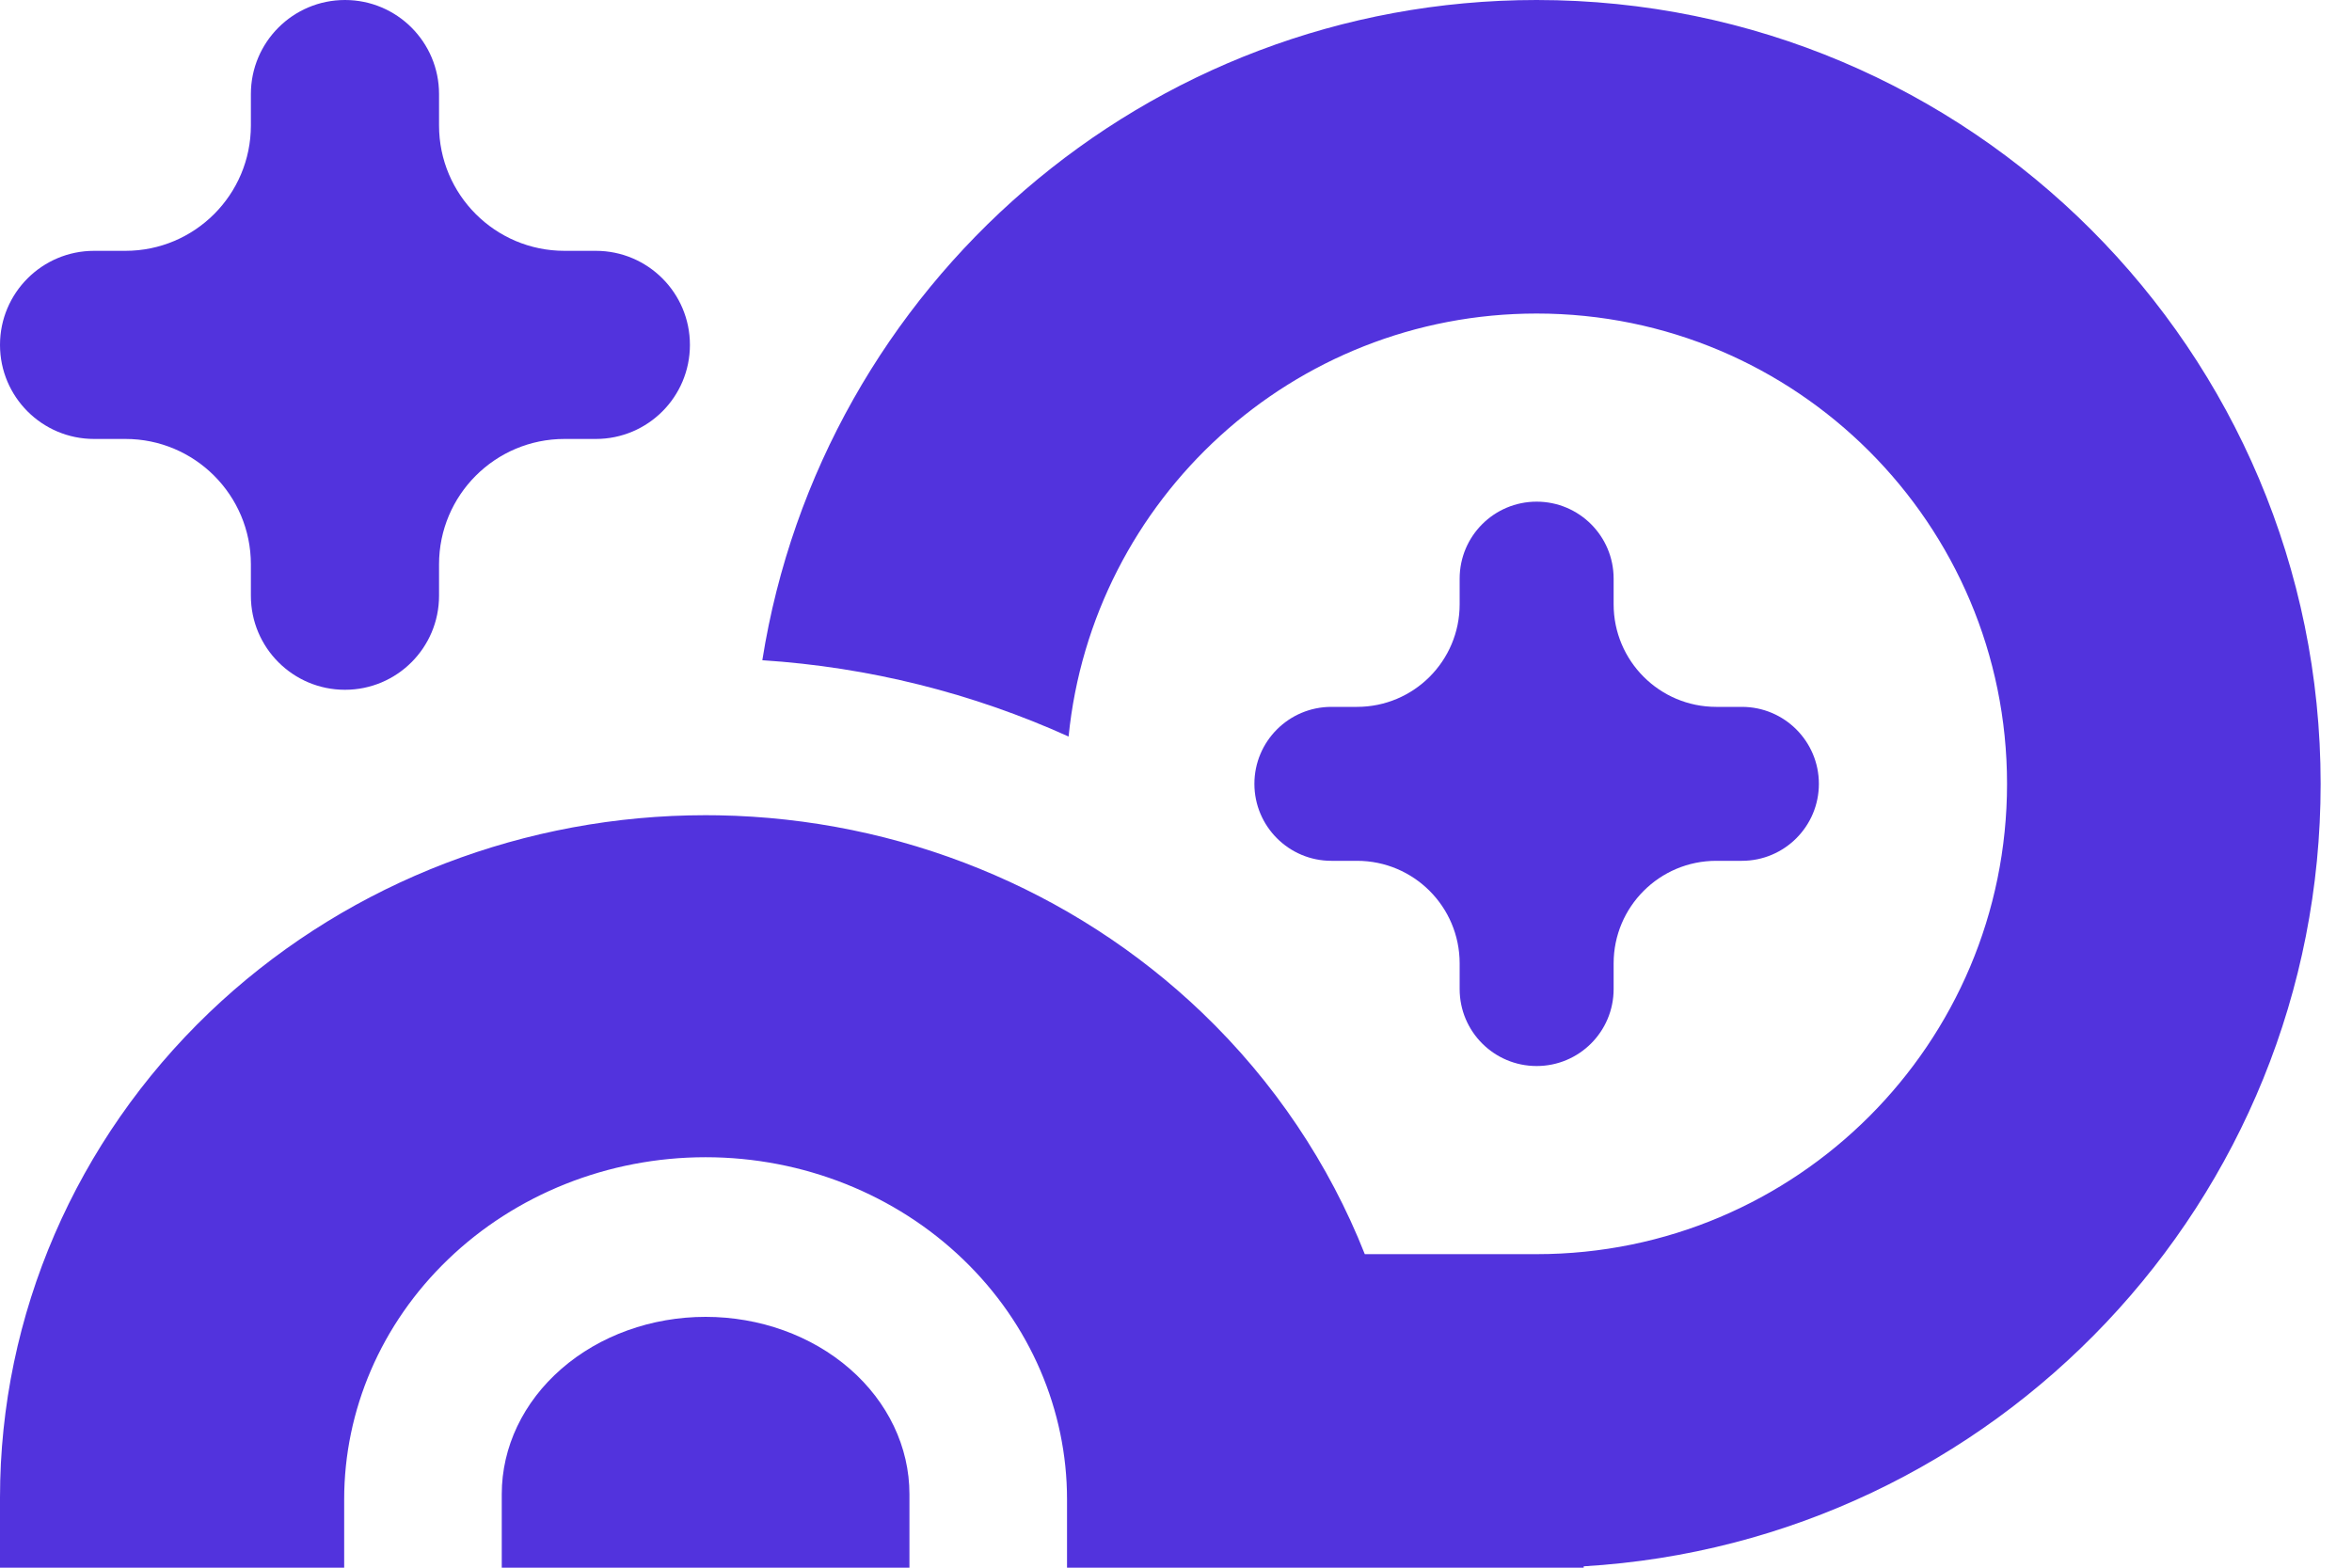
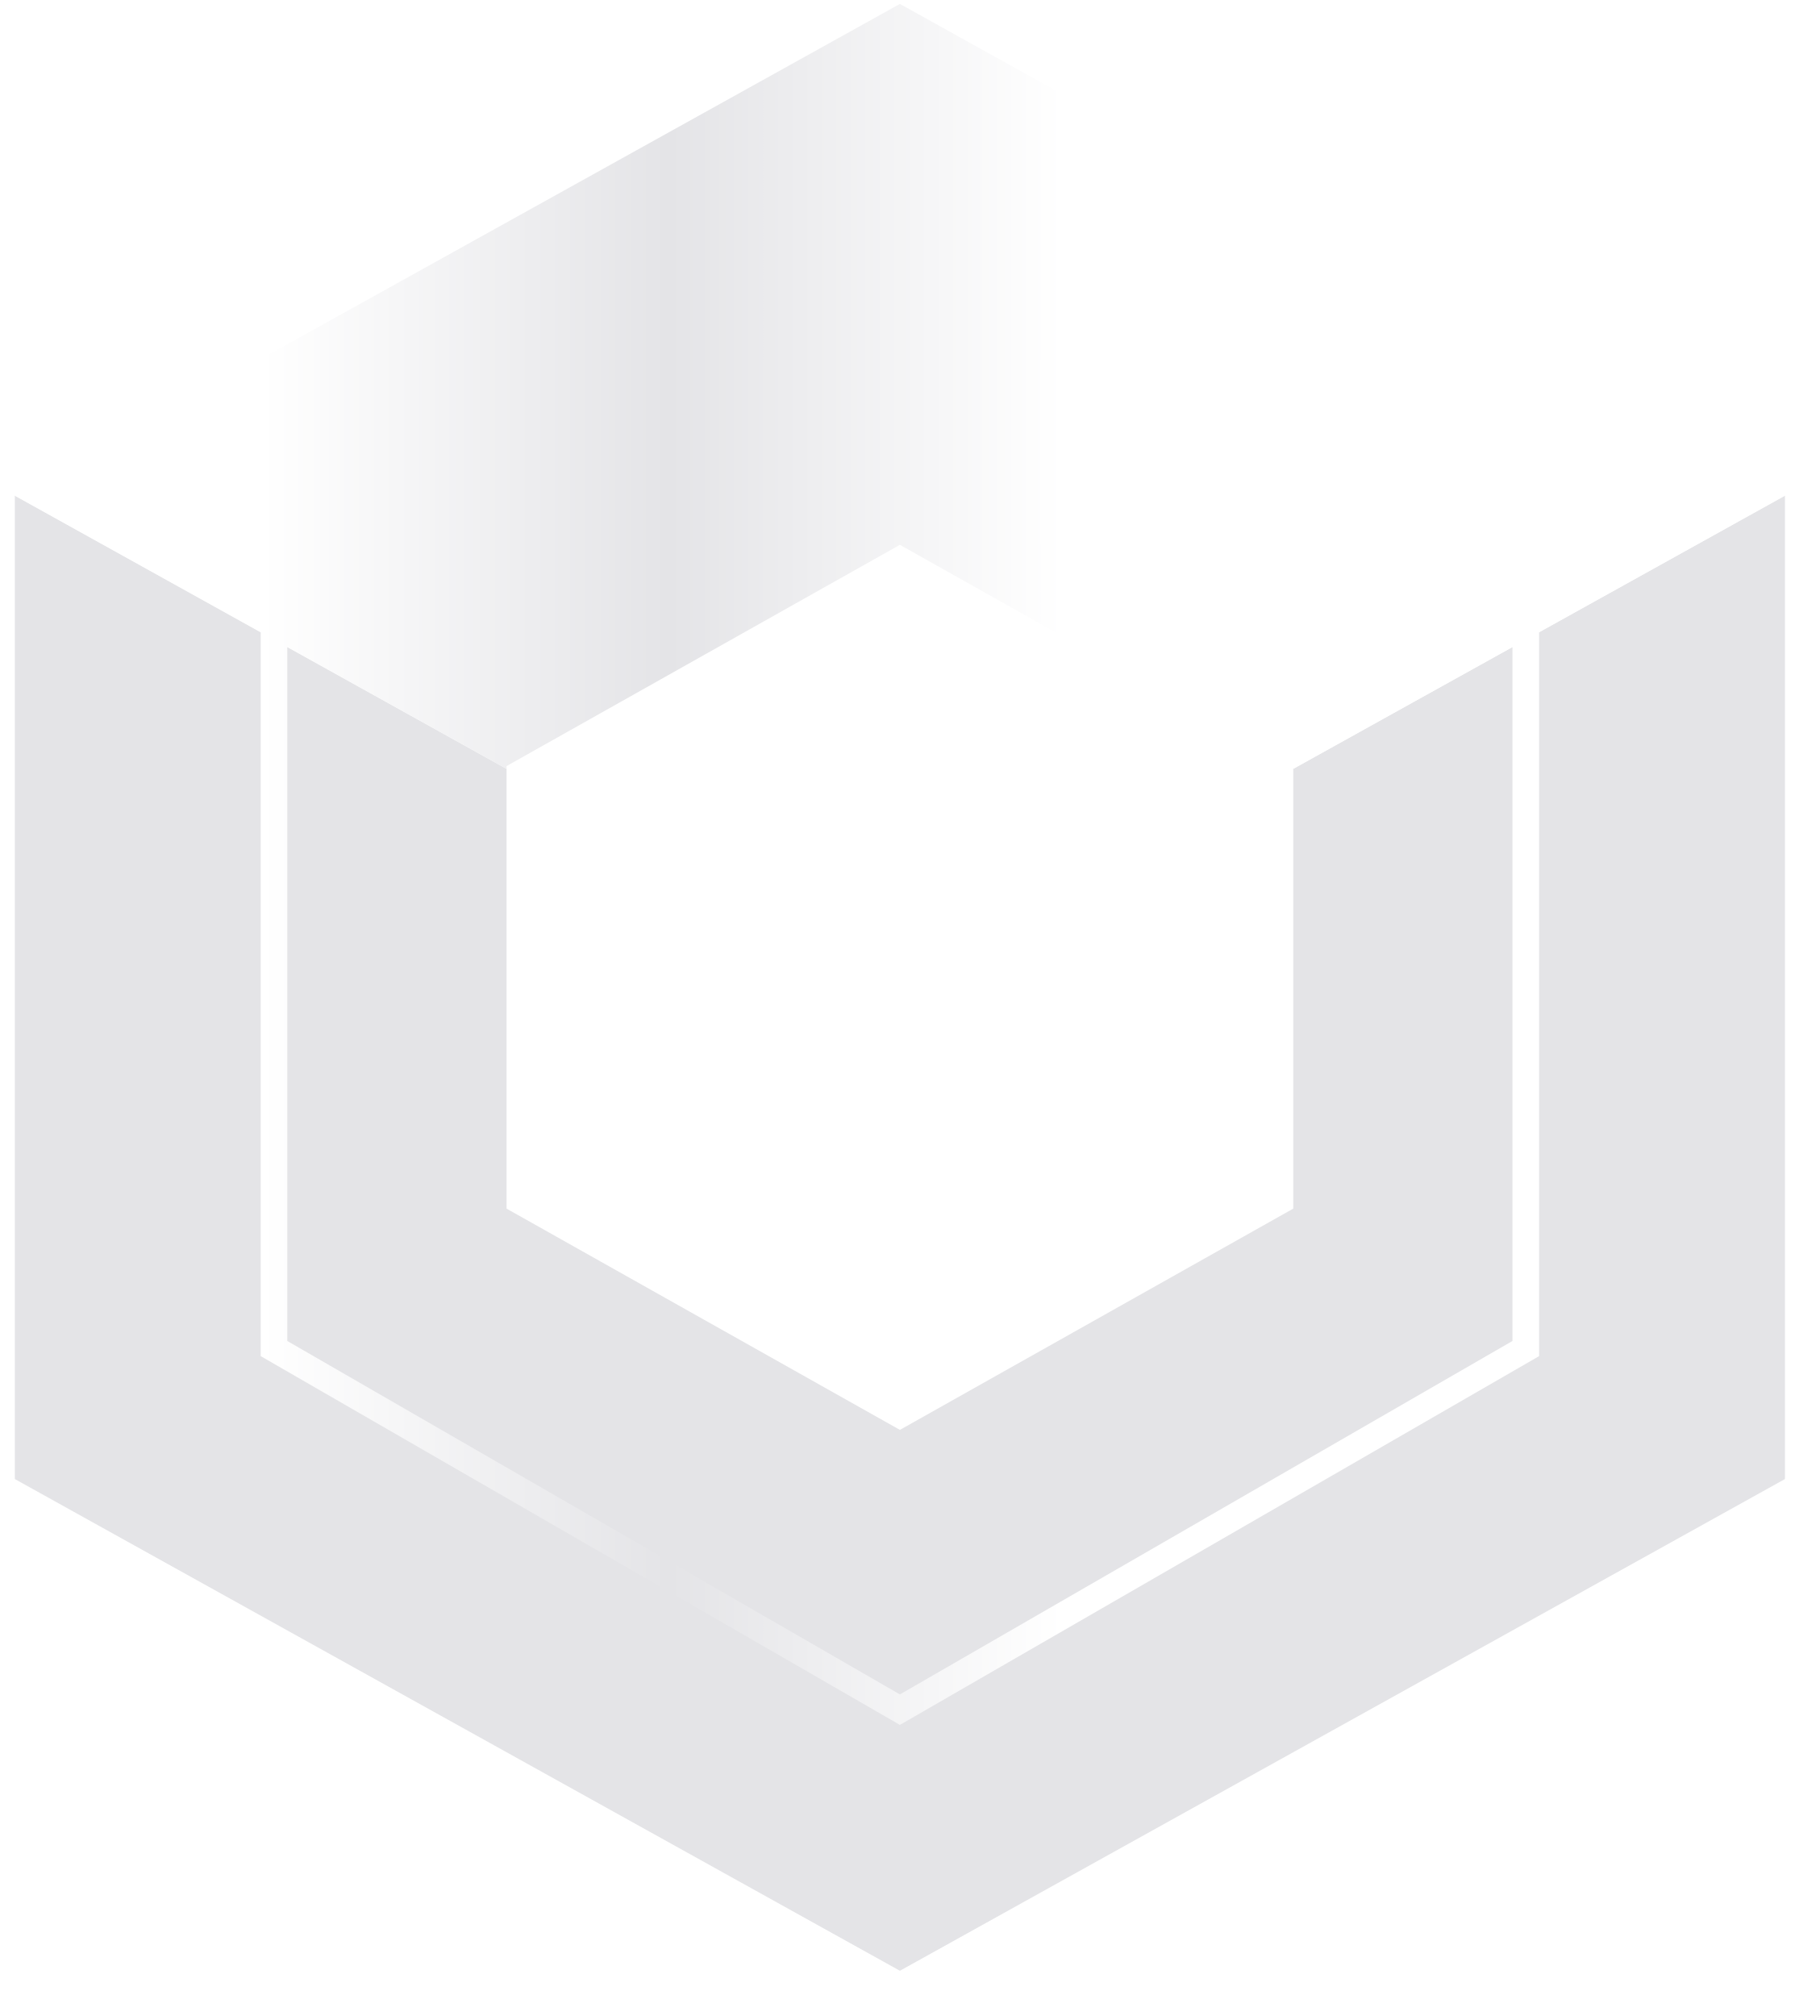
- <svg xmlns="http://www.w3.org/2000/svg" width="60" height="40" viewBox="0 0 60 40" fill="none">
-   <path d="M39.2 32C45.828 32 51.2 26.627 51.2 20C51.2 13.373 45.828 8 39.2 8C32.98 8 27.866 12.732 27.26 18.793C24.808 17.684 22.16 17.021 19.447 16.846C20.959 7.299 29.227 0 39.2 0C50.246 0 59.2 8.954 59.2 20C59.2 30.643 50.887 39.344 40.4 39.965V40H27.22V38.255C27.22 35.987 26.284 33.782 24.57 32.134C22.852 30.48 20.491 29.527 18 29.527C15.509 29.527 13.148 30.48 11.43 32.134C9.716 33.782 8.78 35.987 8.78 38.255V40H0V38.212C0 33.537 1.94 29.091 5.333 25.84C8.618 22.693 13.005 20.91 17.571 20.805C17.714 20.802 17.857 20.8 18 20.8C18.111 20.8 18.221 20.801 18.332 20.803C22.933 20.885 27.359 22.671 30.667 25.84C32.499 27.595 33.908 29.7 34.816 32H39.2Z" fill="#5233DD" />
-   <path d="M21.677 34.925C22.652 35.773 23.2 36.923 23.2 38.122V40H12.8V38.122C12.8 36.923 13.348 35.773 14.323 34.925C15.298 34.076 16.621 33.6 18 33.6C19.379 33.6 20.702 34.076 21.677 34.925Z" fill="#5233DD" />
-   <path d="M43.782 18.036C42.336 18.036 41.164 16.864 41.164 15.418V14.764C41.164 13.679 40.285 12.8 39.2 12.8C38.115 12.8 37.236 13.679 37.236 14.764V15.418C37.236 16.864 36.064 18.036 34.618 18.036H33.964C32.879 18.036 32 18.916 32 20C32 21.084 32.879 21.964 33.964 21.964H34.618C36.064 21.964 37.236 23.136 37.236 24.582V25.236C37.236 26.321 38.115 27.2 39.2 27.2C40.285 27.2 41.164 26.321 41.164 25.236V24.582C41.164 23.136 42.336 21.964 43.782 21.964H44.436C45.521 21.964 46.4 21.084 46.4 20C46.4 18.916 45.521 18.036 44.436 18.036H43.782Z" fill="#5233DD" />
-   <path d="M11.2 3.2C11.2 4.967 12.633 6.4 14.4 6.4H15.2C16.526 6.4 17.6 7.475 17.6 8.8C17.6 10.126 16.526 11.2 15.2 11.2H14.4C12.633 11.2 11.2 12.633 11.2 14.4V15.2C11.2 16.526 10.126 17.6 8.8 17.6C7.475 17.6 6.4 16.526 6.4 15.2L6.4 14.4C6.4 12.633 4.967 11.2 3.2 11.2H2.4C1.075 11.2 0 10.126 0 8.8C0 7.475 1.075 6.4 2.4 6.4H3.2C4.967 6.4 6.4 4.967 6.4 3.2L6.4 2.4C6.4 1.075 7.475 0 8.8 0C10.126 0 11.2 1.075 11.2 2.4V3.2Z" fill="#5233DD" />
+ <svg xmlns="http://www.w3.org/2000/svg" data-logo="logo" viewBox="0 0 37 41">
+   <g style="opacity: 1;" id="logogram" transform="translate(0, 0) rotate(0)">
+     <path d="M0.302 30.08L0.302 10.08L10.302 15.636V24.58L18.302 29.08L26.302 24.58V15.636L36.302 10.08V30.08L18.302 40.08L0.302 30.08Z" fill="#E4E4E7" />
+     <path fill-rule="evenodd" clip-rule="evenodd" d="M5.302 12.858L0.302 10.08L18.302 0.08L36.302 10.08L31.302 12.858V27.58L18.302 35.08L5.302 27.58L5.302 12.858ZM30.76 13.159L26.302 15.636V15.58L18.302 11.08L10.302 15.58V15.636L5.843 13.159V27.272L18.302 34.46L30.76 27.272V13.159Z" fill="url(#paint0_linear_5558_2243)" />
+   </g>
+   <g style="opacity: 1;" id="logotype" transform="translate(37, 20.5)" />
+   <defs>
+     <linearGradient id="paint0_linear_5558_2243" x1="5.302" y1="7.858" x2="32.302" y2="7.858" gradientUnits="userSpaceOnUse">
+       <stop stop-color="#FFFFFF" />
+       <stop offset="0.307" stop-color="#E4E4E7" />
+       <stop offset="0.604" stop-color="#FFFFFF" />
+       <stop offset="1" stop-color="#FFFFFF" />
+     </linearGradient>
+   </defs>
</svg>
